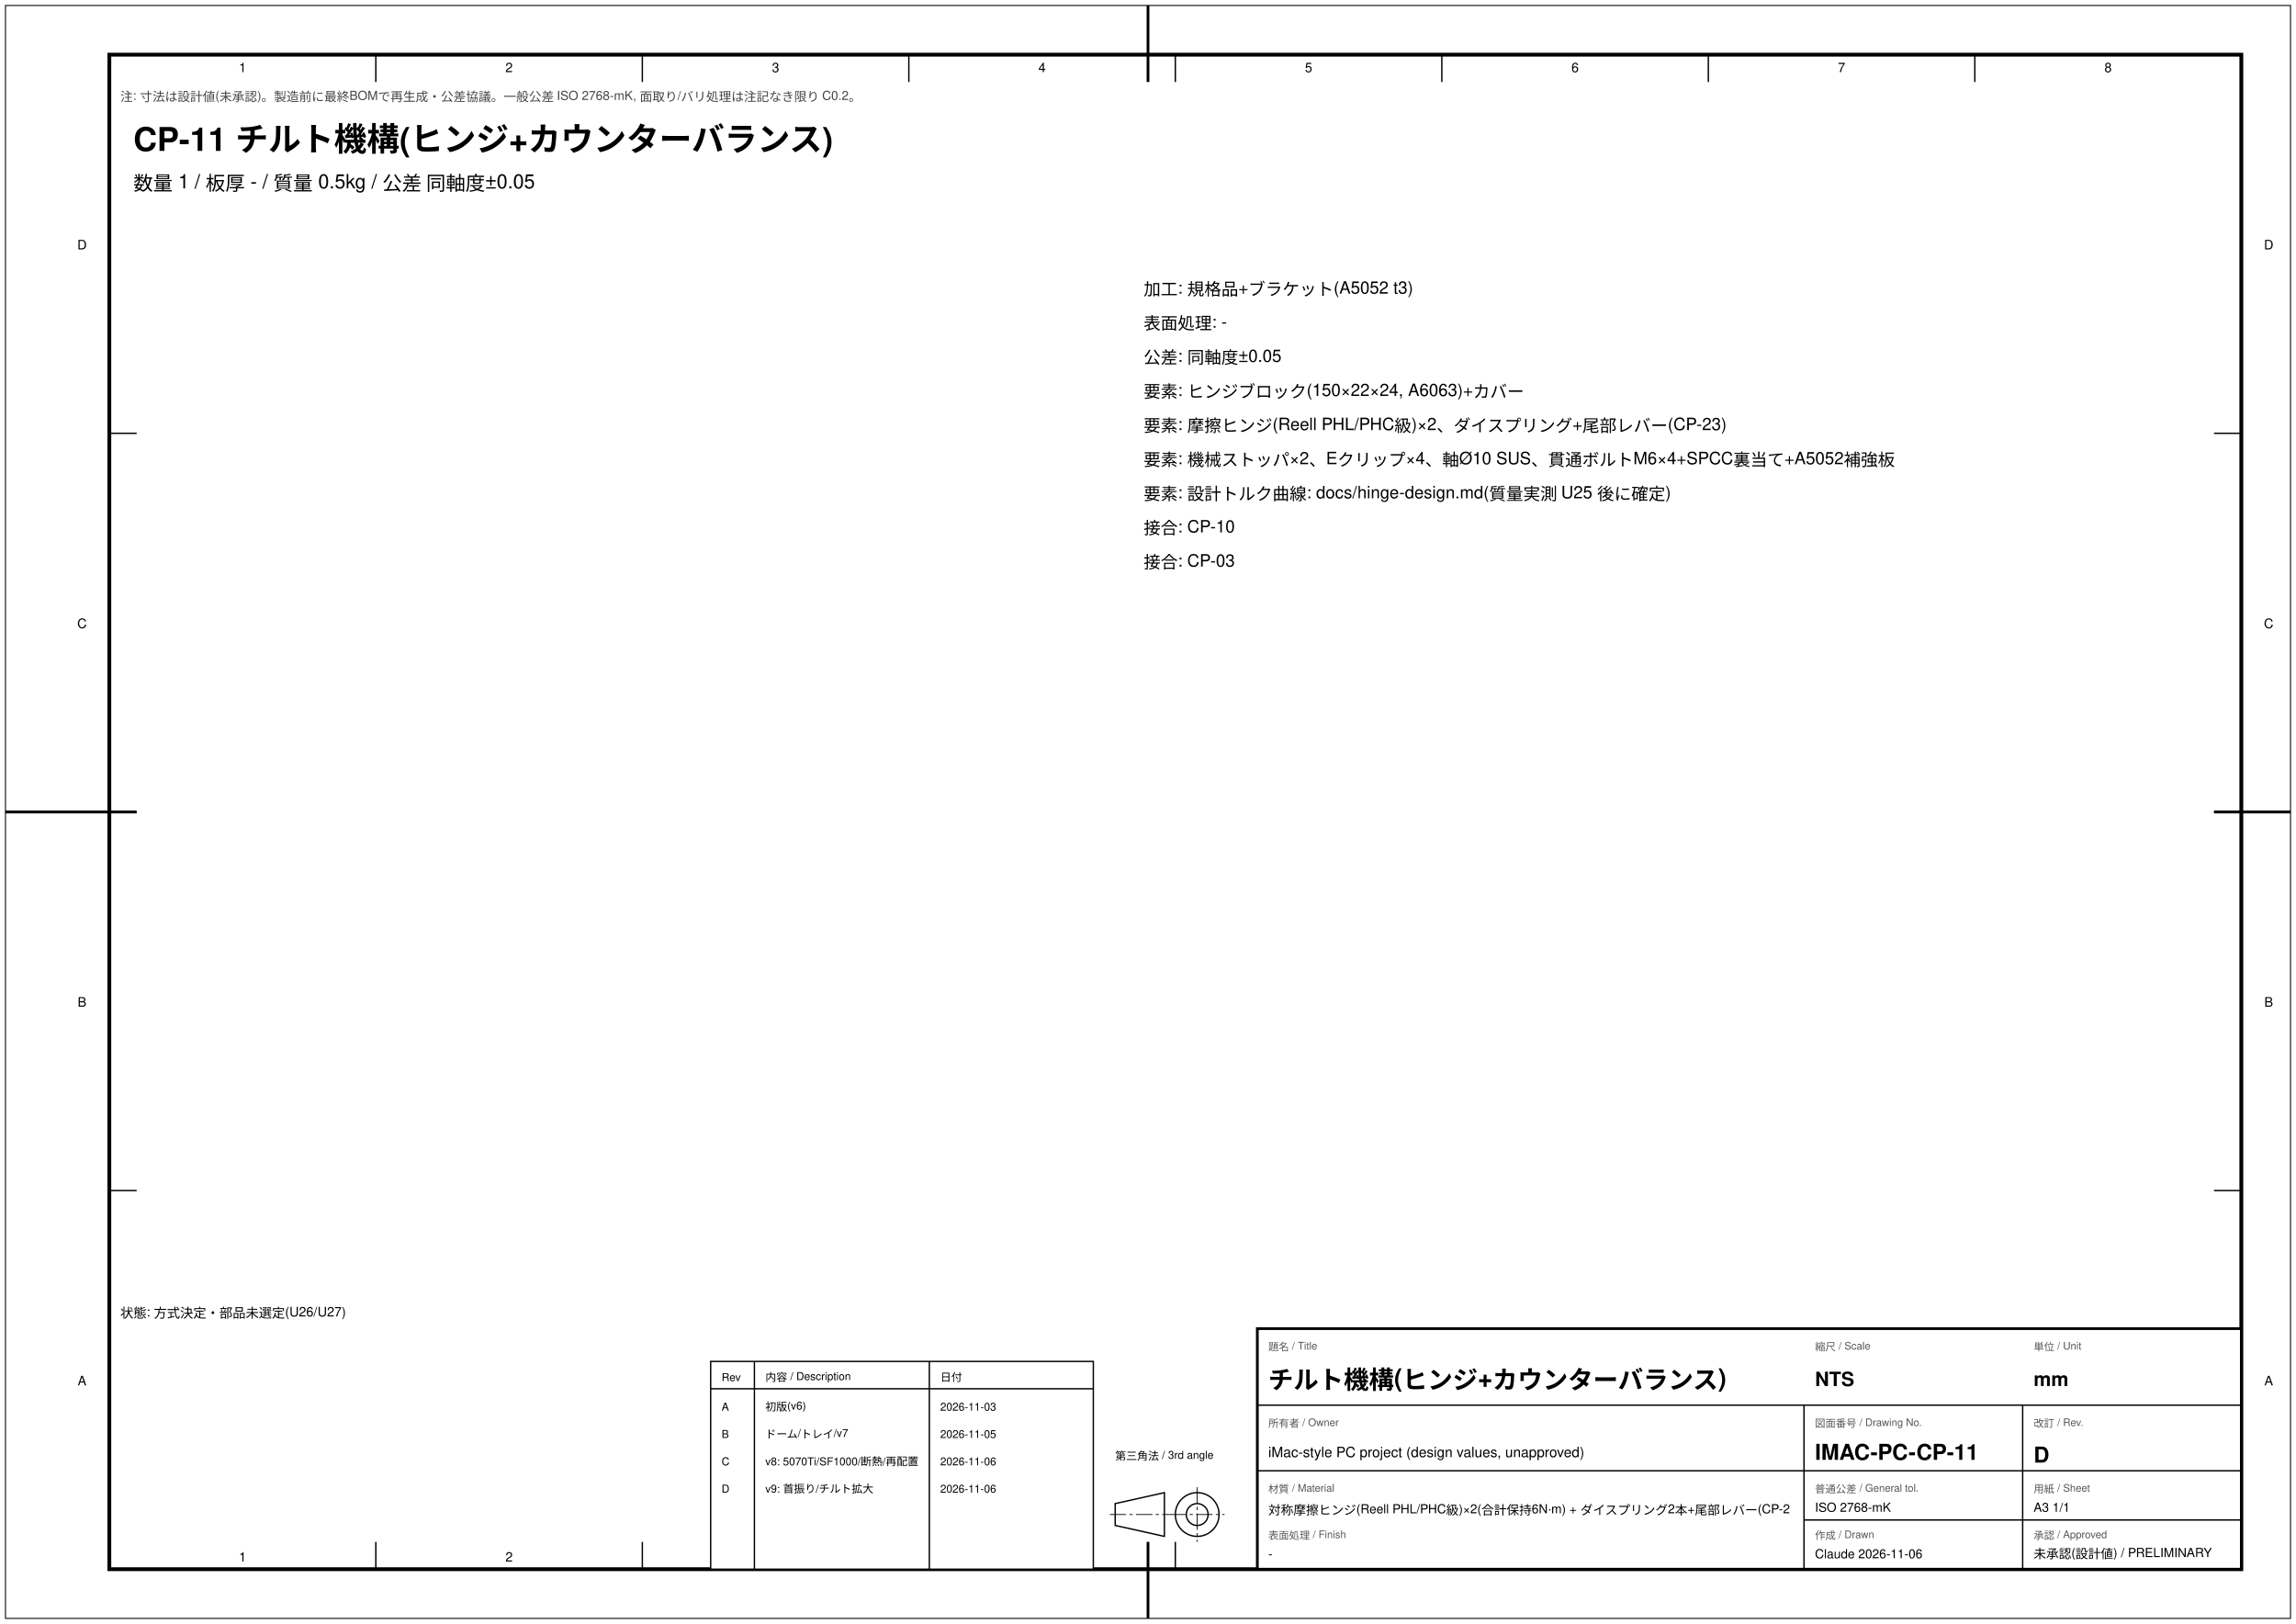
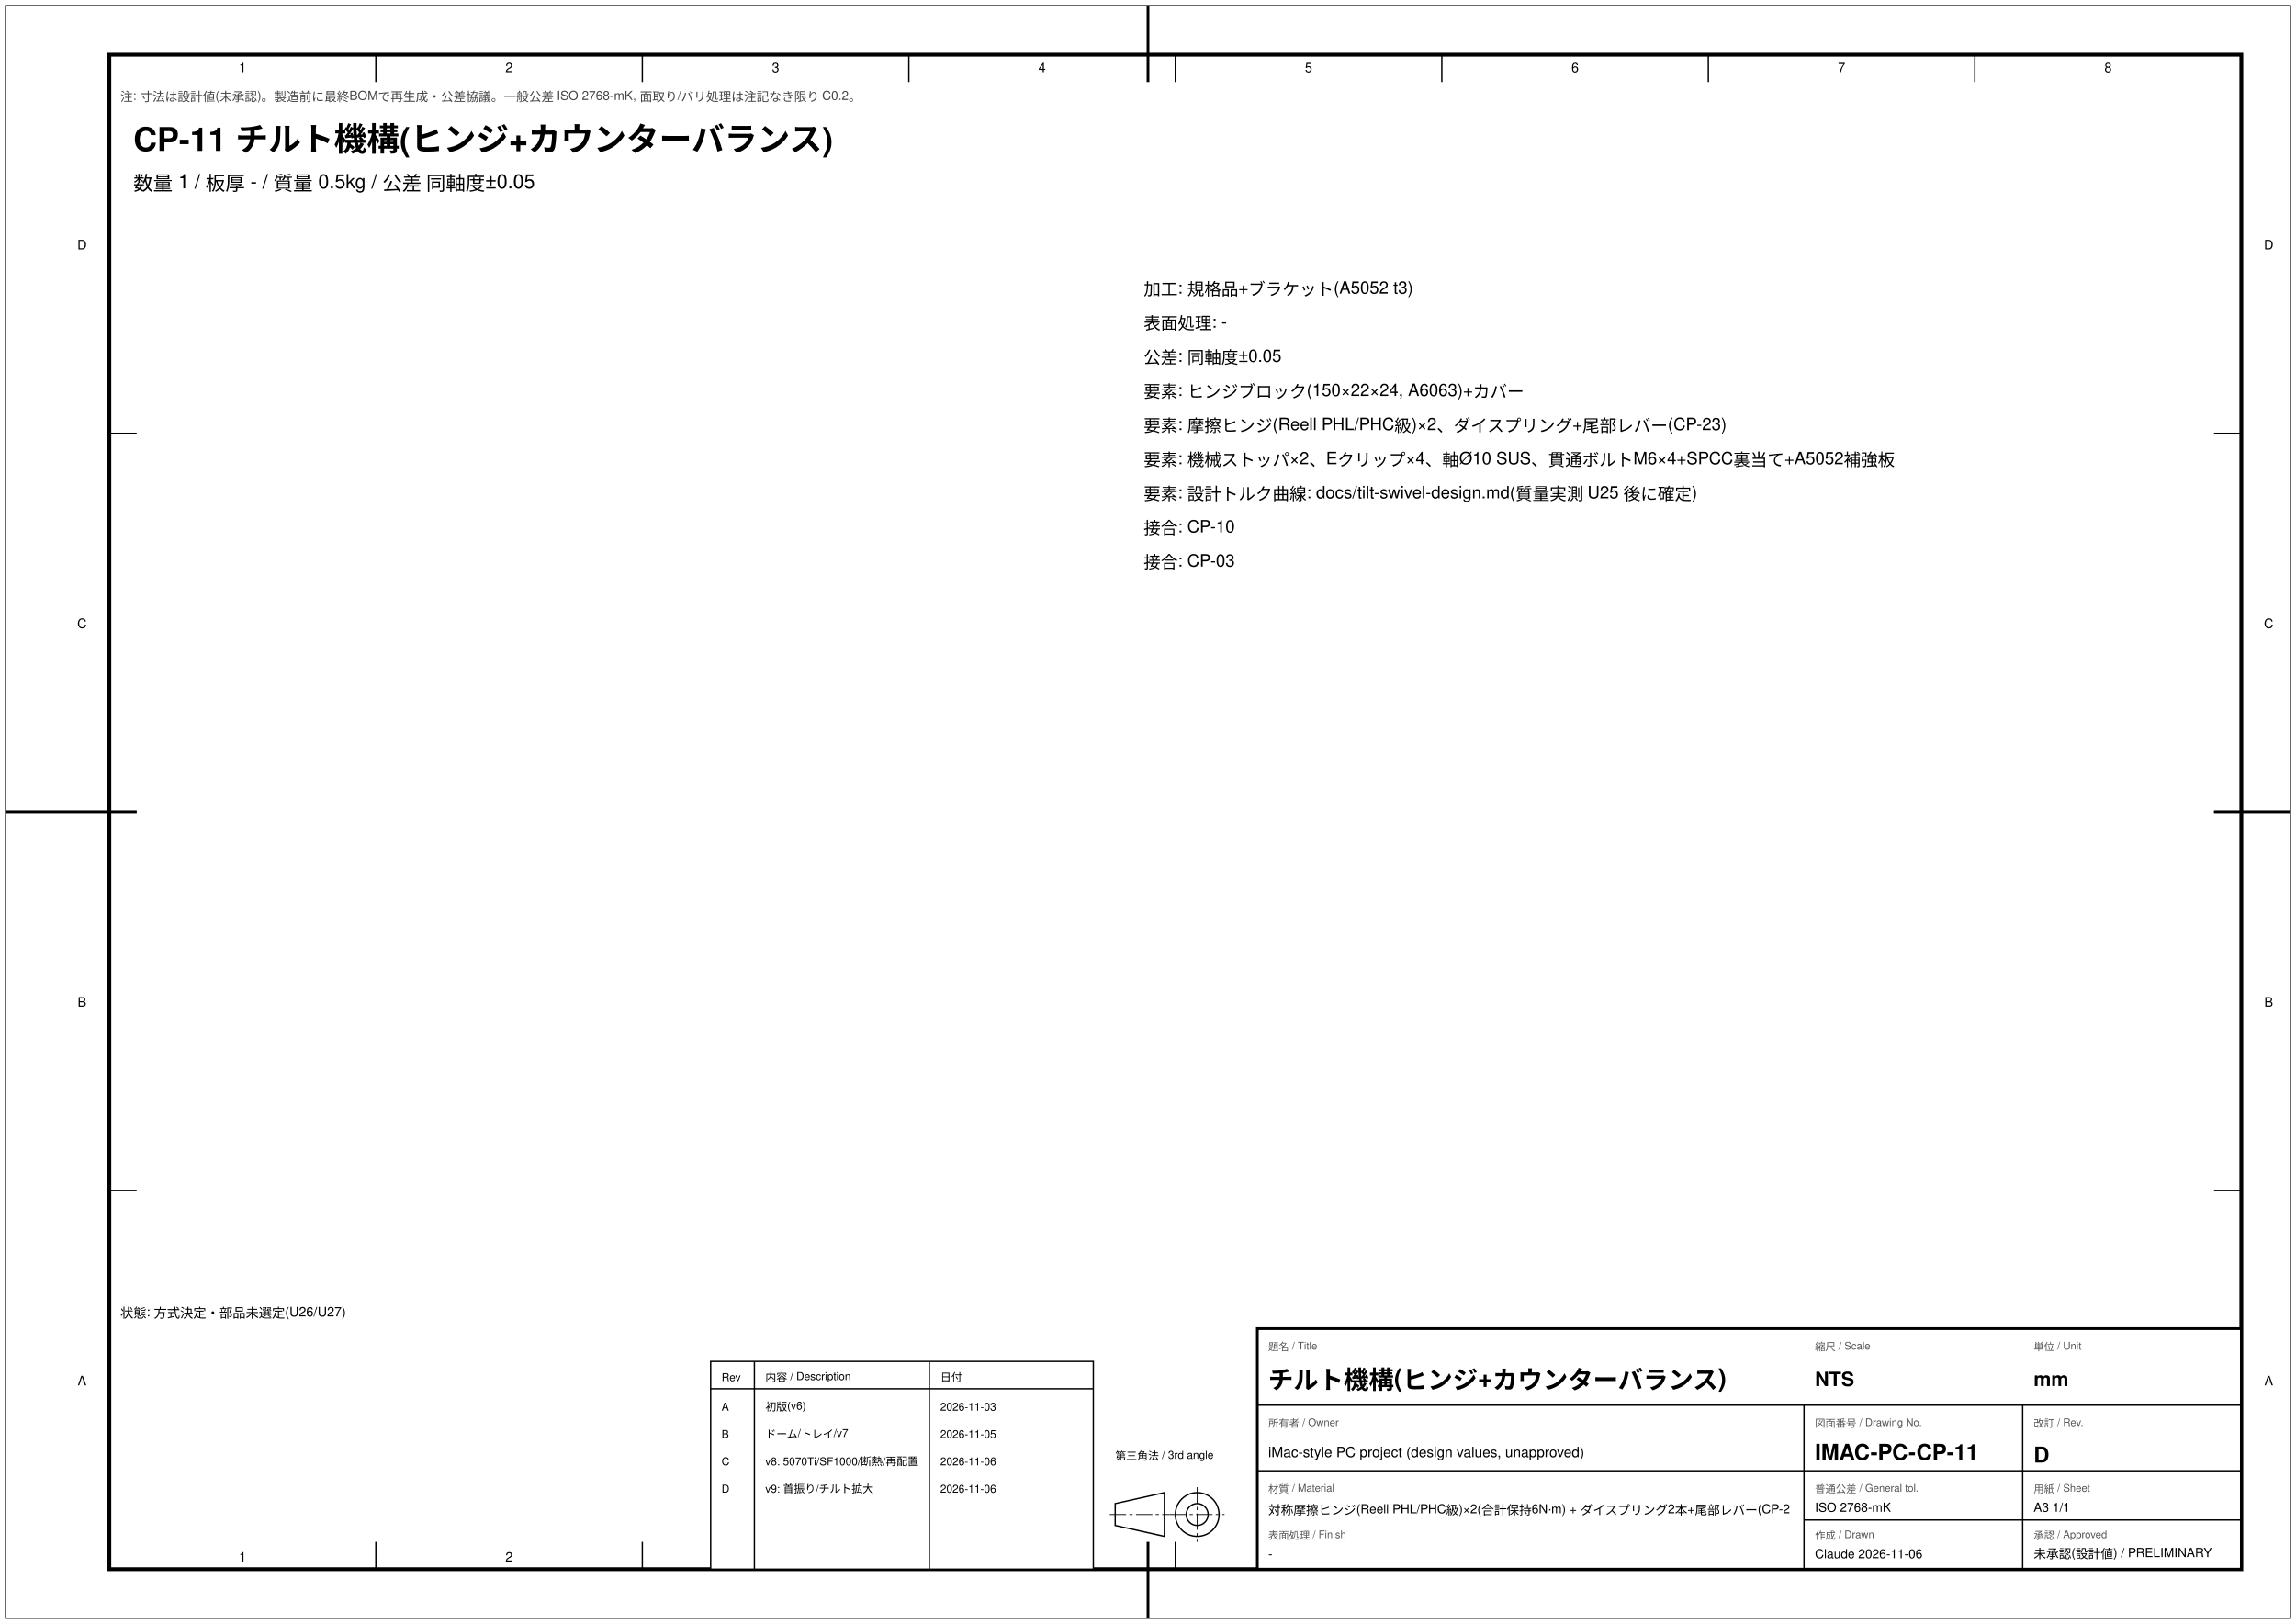
<svg xmlns="http://www.w3.org/2000/svg" viewBox="0 0 420 297" font-family="Helvetica,Arial,sans-serif">
  <defs>
    <marker id="a" markerWidth="5" markerHeight="5" refX="2.5" refY="2.5" orient="auto-start-reverse">
      <path d="M0,0 L5,2.5 L0,5 z" fill="#06c" />
    </marker>
  </defs>
  <rect width="100%" height="100%" fill="#fff" />
  <rect x="1" y="1" width="418" height="295" fill="none" stroke="#000" stroke-width=".18" />
  <rect x="20" y="10" width="390" height="277" fill="none" stroke="#000" stroke-width=".7" />
  <line x1="68.75" y1="10" x2="68.75" y2="15" stroke="#000" stroke-width="0.25" />
  <line x1="68.75" y1="287" x2="68.75" y2="282" stroke="#000" stroke-width="0.25" />
  <text x="44.38" y="13.20" font-size="2.4" text-anchor="middle" font-weight="normal" fill="#000">1</text>
  <text x="44.38" y="285.60" font-size="2.4" text-anchor="middle" font-weight="normal" fill="#000">1</text>
  <line x1="117.5" y1="10" x2="117.5" y2="15" stroke="#000" stroke-width="0.25" />
  <line x1="117.5" y1="287" x2="117.5" y2="282" stroke="#000" stroke-width="0.25" />
  <text x="93.12" y="13.20" font-size="2.4" text-anchor="middle" font-weight="normal" fill="#000">2</text>
  <text x="93.12" y="285.60" font-size="2.4" text-anchor="middle" font-weight="normal" fill="#000">2</text>
  <line x1="166.25" y1="10" x2="166.25" y2="15" stroke="#000" stroke-width="0.25" />
  <line x1="166.25" y1="287" x2="166.25" y2="282" stroke="#000" stroke-width="0.25" />
  <text x="141.88" y="13.20" font-size="2.4" text-anchor="middle" font-weight="normal" fill="#000">3</text>
  <text x="141.88" y="285.60" font-size="2.4" text-anchor="middle" font-weight="normal" fill="#000">3</text>
  <line x1="215.0" y1="10" x2="215.0" y2="15" stroke="#000" stroke-width="0.25" />
  <line x1="215.0" y1="287" x2="215.0" y2="282" stroke="#000" stroke-width="0.25" />
  <text x="190.62" y="13.20" font-size="2.4" text-anchor="middle" font-weight="normal" fill="#000">4</text>
  <text x="190.62" y="285.60" font-size="2.4" text-anchor="middle" font-weight="normal" fill="#000">4</text>
  <line x1="263.75" y1="10" x2="263.75" y2="15" stroke="#000" stroke-width="0.25" />
  <line x1="263.75" y1="287" x2="263.75" y2="282" stroke="#000" stroke-width="0.25" />
  <text x="239.38" y="13.20" font-size="2.4" text-anchor="middle" font-weight="normal" fill="#000">5</text>
  <text x="239.38" y="285.60" font-size="2.4" text-anchor="middle" font-weight="normal" fill="#000">5</text>
  <line x1="312.5" y1="10" x2="312.5" y2="15" stroke="#000" stroke-width="0.25" />
  <line x1="312.5" y1="287" x2="312.5" y2="282" stroke="#000" stroke-width="0.25" />
  <text x="288.12" y="13.20" font-size="2.4" text-anchor="middle" font-weight="normal" fill="#000">6</text>
  <text x="288.12" y="285.60" font-size="2.4" text-anchor="middle" font-weight="normal" fill="#000">6</text>
  <line x1="361.25" y1="10" x2="361.25" y2="15" stroke="#000" stroke-width="0.25" />
  <line x1="361.25" y1="287" x2="361.25" y2="282" stroke="#000" stroke-width="0.25" />
  <text x="336.88" y="13.20" font-size="2.4" text-anchor="middle" font-weight="normal" fill="#000">7</text>
  <text x="336.88" y="285.60" font-size="2.4" text-anchor="middle" font-weight="normal" fill="#000">7</text>
  <text x="385.62" y="13.20" font-size="2.4" text-anchor="middle" font-weight="normal" fill="#000">8</text>
  <text x="385.62" y="285.60" font-size="2.4" text-anchor="middle" font-weight="normal" fill="#000">8</text>
  <line x1="20" y1="79.25" x2="25" y2="79.25" stroke="#000" stroke-width="0.25" />
  <line x1="410" y1="79.25" x2="405" y2="79.25" stroke="#000" stroke-width="0.25" />
  <line x1="20" y1="148.5" x2="25" y2="148.5" stroke="#000" stroke-width="0.25" />
  <line x1="410" y1="148.5" x2="405" y2="148.5" stroke="#000" stroke-width="0.25" />
  <line x1="20" y1="217.75" x2="25" y2="217.75" stroke="#000" stroke-width="0.25" />
  <line x1="410" y1="217.75" x2="405" y2="217.75" stroke="#000" stroke-width="0.25" />
  <text x="15.00" y="45.62" font-size="2.4" text-anchor="middle" font-weight="normal" fill="#000">D</text>
  <text x="415.00" y="45.62" font-size="2.4" text-anchor="middle" font-weight="normal" fill="#000">D</text>
  <text x="15.00" y="114.88" font-size="2.4" text-anchor="middle" font-weight="normal" fill="#000">C</text>
  <text x="415.00" y="114.88" font-size="2.4" text-anchor="middle" font-weight="normal" fill="#000">C</text>
  <text x="15.00" y="184.12" font-size="2.4" text-anchor="middle" font-weight="normal" fill="#000">B</text>
  <text x="415.00" y="184.12" font-size="2.4" text-anchor="middle" font-weight="normal" fill="#000">B</text>
  <text x="15.00" y="253.38" font-size="2.4" text-anchor="middle" font-weight="normal" fill="#000">A</text>
  <text x="415.00" y="253.38" font-size="2.4" text-anchor="middle" font-weight="normal" fill="#000">A</text>
  <line x1="1" y1="148.5" x2="25" y2="148.5" stroke="#000" stroke-width="0.5" />
  <line x1="405" y1="148.5" x2="419" y2="148.5" stroke="#000" stroke-width="0.5" />
  <line x1="210.0" y1="1" x2="210.0" y2="15" stroke="#000" stroke-width="0.5" />
  <line x1="210.0" y1="282" x2="210.0" y2="296" stroke="#000" stroke-width="0.5" />
  <rect x="230" y="243" width="180" height="44" fill="#fff" stroke="#000" stroke-width=".5" />
  <line x1="230" y1="257" x2="410" y2="257" stroke="#000" stroke-width="0.25" />
  <line x1="230" y1="269" x2="410" y2="269" stroke="#000" stroke-width="0.25" />
  <line x1="330" y1="257" x2="330" y2="287" stroke="#000" stroke-width="0.25" />
  <line x1="370" y1="257" x2="370" y2="287" stroke="#000" stroke-width="0.25" />
  <line x1="330" y1="278" x2="410" y2="278" stroke="#000" stroke-width="0.25" />
  <text x="232.00" y="247.00" font-size="1.9" text-anchor="start" font-weight="normal" fill="#555">題名 / Title</text>
  <text x="232.00" y="254.00" font-size="4.6" text-anchor="start" font-weight="bold" fill="#000">チルト機構(ヒンジ+カウンターバランス)</text>
  <text x="232.00" y="261.00" font-size="1.9" text-anchor="start" font-weight="normal" fill="#555">所有者 / Owner</text>
  <text x="232.00" y="266.50" font-size="2.6" text-anchor="start" font-weight="normal" fill="#000">iMac-style PC project (design values, unapproved)</text>
  <text x="232.00" y="273.00" font-size="1.9" text-anchor="start" font-weight="normal" fill="#555">材質 / Material</text>
  <text x="232.00" y="277.00" font-size="2.3" text-anchor="start" font-weight="normal" fill="#000">対称摩擦ヒンジ(Reell PHL/PHC級)×2(合計保持6N·m) + ダイスプリング2本+尾部レバー(CP-2</text>
  <text x="232.00" y="281.50" font-size="1.9" text-anchor="start" font-weight="normal" fill="#555">表面処理 / Finish</text>
  <text x="232.00" y="285.00" font-size="2.3" text-anchor="start" font-weight="normal" fill="#000">-</text>
  <text x="332.00" y="261.00" font-size="1.9" text-anchor="start" font-weight="normal" fill="#555">図面番号 / Drawing No.</text>
  <text x="332.00" y="267.00" font-size="4.0" text-anchor="start" font-weight="bold" fill="#000">IMAC-PC-CP-11</text>
  <text x="332.00" y="273.00" font-size="1.9" text-anchor="start" font-weight="normal" fill="#555">普通公差 / General tol.</text>
  <text x="332.00" y="276.50" font-size="2.3" text-anchor="start" font-weight="normal" fill="#000">ISO 2768-mK</text>
  <text x="372.00" y="261.00" font-size="1.9" text-anchor="start" font-weight="normal" fill="#555">改訂 / Rev.</text>
  <text x="372.00" y="267.50" font-size="4.0" text-anchor="start" font-weight="bold" fill="#000">D</text>
  <text x="372.00" y="273.00" font-size="1.9" text-anchor="start" font-weight="normal" fill="#555">用紙 / Sheet</text>
  <text x="372.00" y="276.50" font-size="2.3" text-anchor="start" font-weight="normal" fill="#000">A3  1/1</text>
  <text x="332.00" y="247.00" font-size="1.9" text-anchor="start" font-weight="normal" fill="#555">縮尺 / Scale</text>
  <text x="332.00" y="253.50" font-size="3.6" text-anchor="start" font-weight="bold" fill="#000">NTS</text>
  <text x="372.00" y="247.00" font-size="1.9" text-anchor="start" font-weight="normal" fill="#555">単位 / Unit</text>
  <text x="372.00" y="253.50" font-size="3.6" text-anchor="start" font-weight="bold" fill="#000">mm</text>
  <text x="332.00" y="281.50" font-size="1.9" text-anchor="start" font-weight="normal" fill="#555">作成 / Drawn</text>
  <text x="332.00" y="285.00" font-size="2.3" text-anchor="start" font-weight="normal" fill="#000">Claude 2026-11-06</text>
  <text x="372.00" y="281.50" font-size="1.9" text-anchor="start" font-weight="normal" fill="#555">承認 / Approved</text>
  <text x="372.00" y="285.00" font-size="2.3" text-anchor="start" font-weight="normal" fill="#000">未承認(設計値) / PRELIMINARY</text>
  <g transform="translate(204,273)" stroke="#000" stroke-width=".25" fill="none">
    <path d="M0,2 L9,0 L9,8 L0,6 Z" />
    <line x1="-1" y1="4" x2="10" y2="4" stroke="#000" stroke-width="0.15" stroke-dasharray="3,0.6,0.6,0.6" />
    <circle cx="15" cy="4" r="4" />
    <circle cx="15" cy="4" r="2" />
    <line x1="10" y1="4" x2="20" y2="4" stroke="#000" stroke-width="0.15" stroke-dasharray="3,0.6,0.6,0.6" />
    <line x1="15" y1="-1" x2="15" y2="9" stroke="#000" stroke-width="0.15" stroke-dasharray="3,0.6,0.6,0.6" />
  </g>
  <text x="204.00" y="267.00" font-size="2.0" text-anchor="start" font-weight="normal" fill="#000">第三角法 / 3rd angle</text>
  <rect x="130" y="249" width="70" height="38" fill="#fff" stroke="#000" stroke-width=".25" />
  <line x1="130" y1="254" x2="200" y2="254" stroke="#000" stroke-width="0.25" />
  <line x1="138" y1="249" x2="138" y2="287" stroke="#000" stroke-width="0.25" />
  <line x1="170" y1="249" x2="170" y2="287" stroke="#000" stroke-width="0.25" />
  <text x="132.00" y="252.60" font-size="2.0" text-anchor="start" font-weight="normal" fill="#000">Rev</text>
  <text x="140.00" y="252.60" font-size="2.0" text-anchor="start" font-weight="normal" fill="#000">内容 / Description</text>
  <text x="172.00" y="252.60" font-size="2.0" text-anchor="start" font-weight="normal" fill="#000">日付</text>
  <text x="132.00" y="258.00" font-size="2.0" text-anchor="start" font-weight="normal" fill="#000">A</text>
  <text x="140.00" y="258.00" font-size="2.0" text-anchor="start" font-weight="normal" fill="#000">初版(v6)</text>
  <text x="172.00" y="258.00" font-size="2.0" text-anchor="start" font-weight="normal" fill="#000">2026-11-03</text>
  <text x="132.00" y="263.00" font-size="2.0" text-anchor="start" font-weight="normal" fill="#000">B</text>
  <text x="140.00" y="263.00" font-size="2.0" text-anchor="start" font-weight="normal" fill="#000">ドーム/トレイ/v7</text>
  <text x="172.00" y="263.00" font-size="2.0" text-anchor="start" font-weight="normal" fill="#000">2026-11-05</text>
  <text x="132.00" y="268.00" font-size="2.0" text-anchor="start" font-weight="normal" fill="#000">C</text>
  <text x="140.00" y="268.00" font-size="2.0" text-anchor="start" font-weight="normal" fill="#000">v8: 5070Ti/SF1000/断熱/再配置</text>
  <text x="172.00" y="268.00" font-size="2.0" text-anchor="start" font-weight="normal" fill="#000">2026-11-06</text>
  <text x="132.00" y="273.00" font-size="2.0" text-anchor="start" font-weight="normal" fill="#000">D</text>
  <text x="140.00" y="273.00" font-size="2.0" text-anchor="start" font-weight="normal" fill="#000">v9: 首振り/チルト拡大</text>
  <text x="172.00" y="273.00" font-size="2.0" text-anchor="start" font-weight="normal" fill="#000">2026-11-06</text>
  <text x="22.00" y="241.00" font-size="2.4" text-anchor="start" font-weight="normal" fill="#000">状態: 方式決定・部品未選定(U26/U27)</text>
  <text x="22.00" y="18.50" font-size="2.3" text-anchor="start" font-weight="normal" fill="#444">注: 寸法は設計値(未承認)。製造前に最終BOMで再生成・公差協議。一般公差 ISO 2768-mK, 面取り/バリ処理は注記なき限り C0.2。</text>
  <g transform="translate(22,18) scale(1.2)">
    <text x="2" y="8" font-size="5" font-weight="bold">CP-11 チルト機構(ヒンジ+カウンターバランス)</text>
    <text x="2" y="14" font-size="3">数量 1 / 板厚 - / 質量 0.5kg / 公差 同軸度±0.05</text>
    <text x="156" y="30" font-size="2.6">加工: 規格品+ブラケット(A5052 t3)</text>
    <text x="156" y="35.2" font-size="2.6">表面処理: -</text>
    <text x="156" y="40.4" font-size="2.6">公差: 同軸度±0.05</text>
    <text x="156" y="45.6" font-size="2.6">要素: ヒンジブロック(150×22×24, A6063)+カバー</text>
    <text x="156" y="50.8" font-size="2.6">要素: 摩擦ヒンジ(Reell PHL/PHC級)×2、ダイスプリング+尾部レバー(CP-23)</text>
    <text x="156" y="56" font-size="2.6">要素: 機械ストッパ×2、Eクリップ×4、軸Ø10 SUS、貫通ボルトM6×4+SPCC裏当て+A5052補強板</text>
-     <text x="156" y="61.2" font-size="2.6">要素: 設計トルク曲線: docs/hinge-design.md(質量実測 U25 後に確定)</text>
+     <text x="156" y="61.2" font-size="2.6">要素: 設計トルク曲線: docs/tilt-swivel-design.md(質量実測 U25 後に確定)</text>
    <text x="156" y="66.4" font-size="2.6">接合: CP-10</text>
    <text x="156" y="71.6" font-size="2.6">接合: CP-03</text>
  </g>
</svg>
